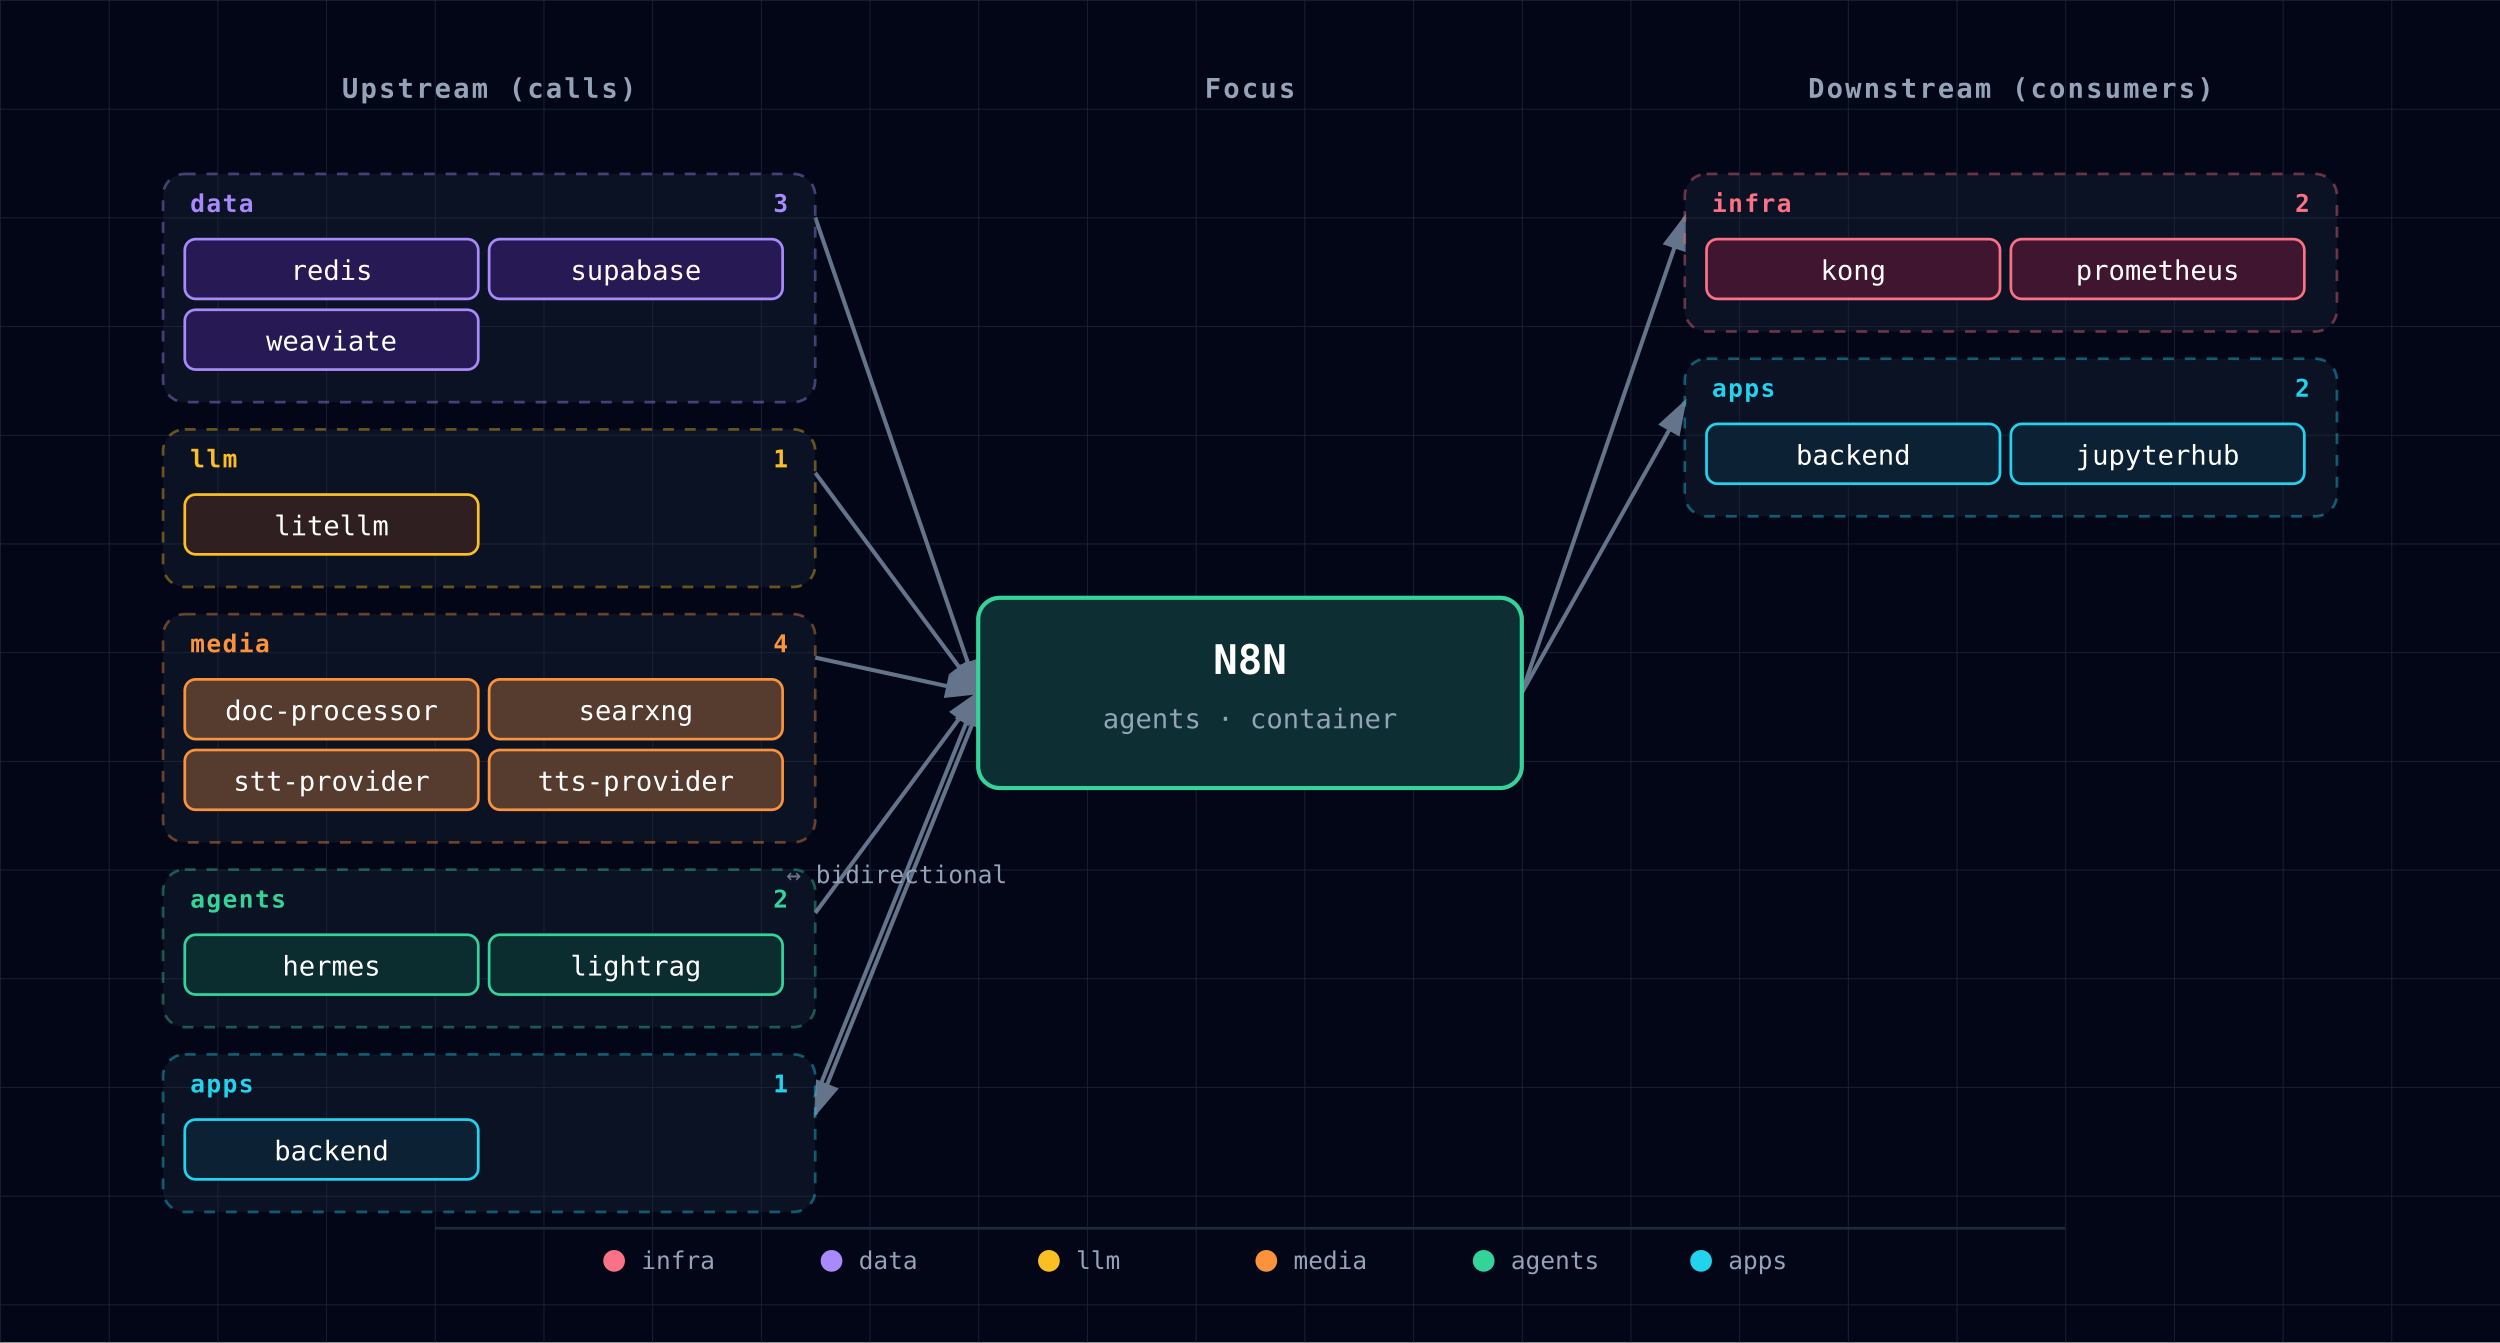
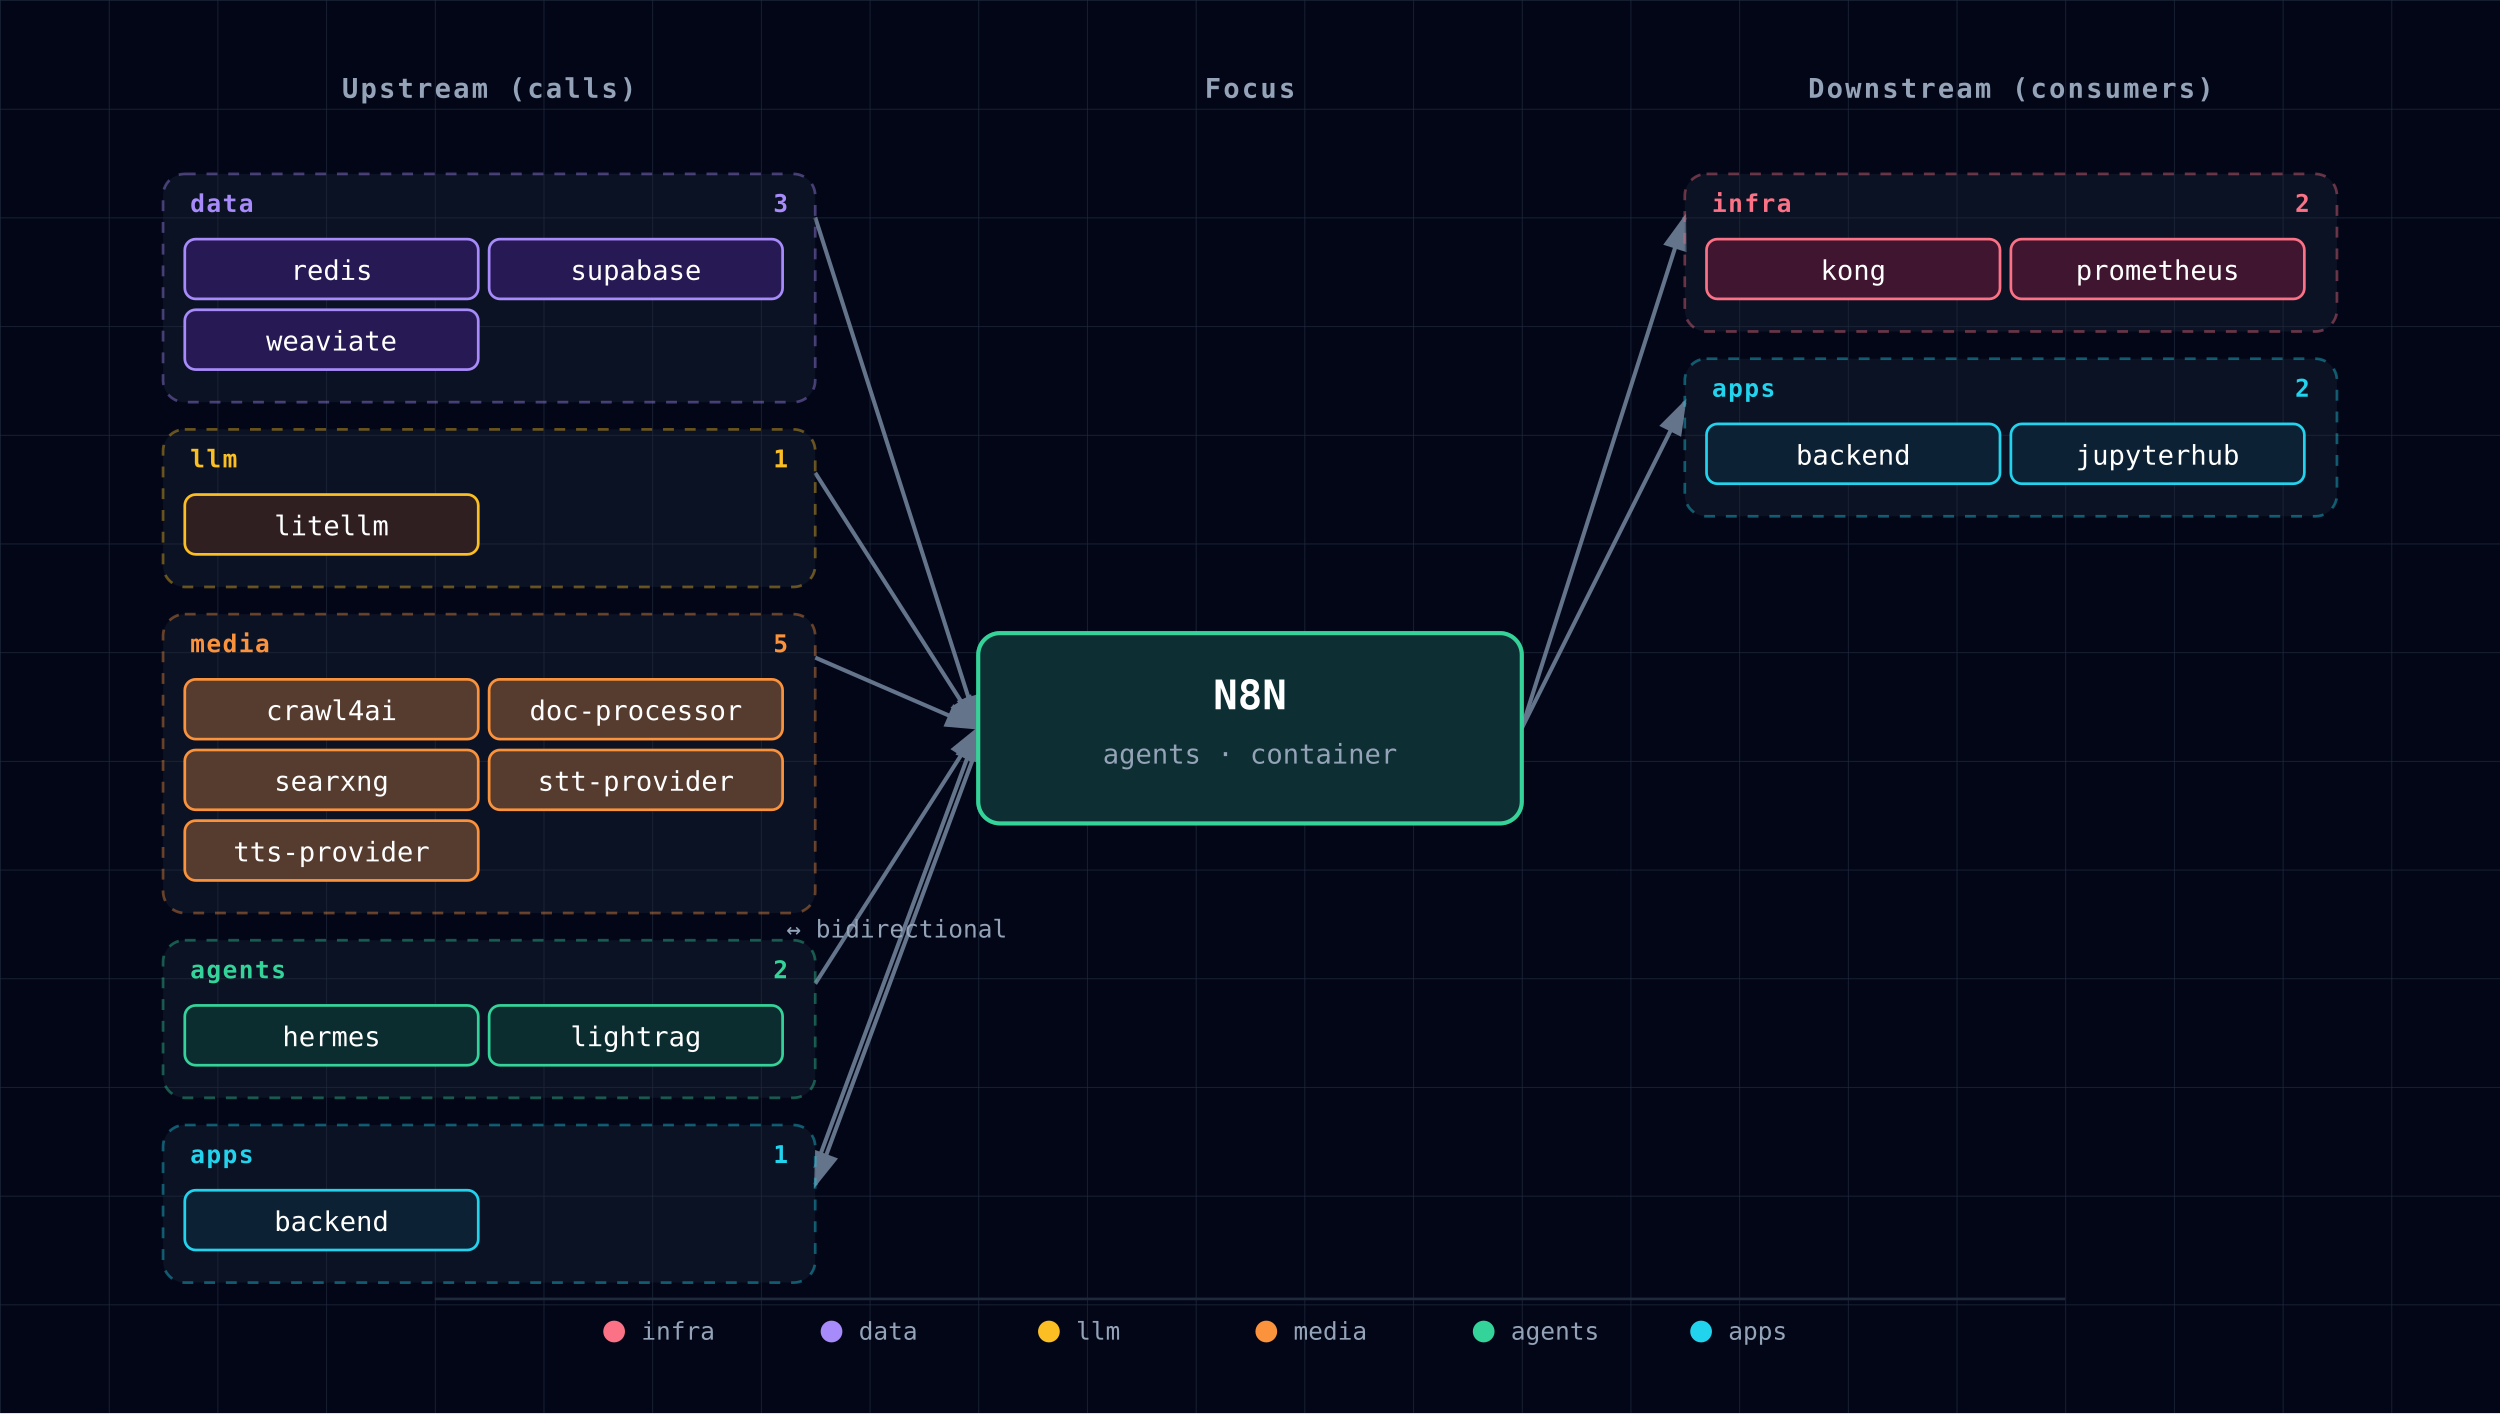
- <svg xmlns="http://www.w3.org/2000/svg" viewBox="0 0 920 494" font-family="'JetBrains Mono', 'Fira Code', Menlo, Consolas, monospace">
+ <svg xmlns="http://www.w3.org/2000/svg" viewBox="0 0 920 520" font-family="'JetBrains Mono', 'Fira Code', Menlo, Consolas, monospace">
  <defs>
    <pattern id="grid" width="40" height="40" patternUnits="userSpaceOnUse">
      <path d="M 40 0 L 0 0 0 40" fill="none" stroke="#1e293b" stroke-width="0.5" />
    </pattern>
    <marker id="arrowhead" markerWidth="9" markerHeight="6" refX="8" refY="3" orient="auto">
      <polygon points="0 0, 9 3, 0 6" fill="#64748b" />
    </marker>
    <filter id="focus-glow" x="-50%" y="-50%" width="200%" height="200%">
      <feGaussianBlur in="SourceAlpha" stdDeviation="6" />
      <feFlood flood-color="#34d399" flood-opacity="0.6" />
      <feComposite in2="SourceAlpha" operator="in" />
      <feMerge>
        <feMergeNode />
        <feMergeNode in="SourceGraphic" />
      </feMerge>
    </filter>
  </defs>
-   <rect width="920" height="494" fill="#020617" />
-   <rect width="920" height="494" fill="url(#grid)" />
+   <rect width="920" height="520" fill="#020617" />
+   <rect width="920" height="520" fill="url(#grid)" />
  <text x="180" y="36" fill="#94a3b8" font-size="10" font-weight="600" text-anchor="middle" letter-spacing="0.08em">Upstream (calls)</text>
  <text x="460" y="36" fill="#94a3b8" font-size="10" font-weight="600" text-anchor="middle" letter-spacing="0.08em">Focus</text>
  <text x="740" y="36" fill="#94a3b8" font-size="10" font-weight="600" text-anchor="middle" letter-spacing="0.08em">Downstream (consumers)</text>
-   <line x1="300" y1="80" x2="360" y2="255" stroke="#64748b" stroke-width="1.5" marker-end="url(#arrowhead)" />
-   <line x1="300" y1="174" x2="360" y2="255" stroke="#64748b" stroke-width="1.5" marker-end="url(#arrowhead)" />
-   <line x1="300" y1="242" x2="360" y2="255" stroke="#64748b" stroke-width="1.5" marker-end="url(#arrowhead)" />
-   <line x1="300" y1="336" x2="360" y2="255" stroke="#64748b" stroke-width="1.5" marker-end="url(#arrowhead)" />
-   <line x1="300" y1="404" x2="360" y2="255" stroke="#64748b" stroke-width="1.5" marker-end="url(#arrowhead)" />
-   <line x1="360" y1="261" x2="300" y2="410" stroke="#64748b" stroke-width="1.5" marker-end="url(#arrowhead)" />
-   <text x="330" y="325" fill="#94a3b8" font-size="9" text-anchor="middle">↔ bidirectional</text>
-   <line x1="560" y1="255" x2="620" y2="80" stroke="#64748b" stroke-width="1.5" marker-end="url(#arrowhead)" />
-   <line x1="560" y1="255" x2="620" y2="148" stroke="#64748b" stroke-width="1.5" marker-end="url(#arrowhead)" />
+   <line x1="300" y1="80" x2="360" y2="268" stroke="#64748b" stroke-width="1.5" marker-end="url(#arrowhead)" />
+   <line x1="300" y1="174" x2="360" y2="268" stroke="#64748b" stroke-width="1.5" marker-end="url(#arrowhead)" />
+   <line x1="300" y1="242" x2="360" y2="268" stroke="#64748b" stroke-width="1.5" marker-end="url(#arrowhead)" />
+   <line x1="300" y1="362" x2="360" y2="268" stroke="#64748b" stroke-width="1.5" marker-end="url(#arrowhead)" />
+   <line x1="300" y1="430" x2="360" y2="268" stroke="#64748b" stroke-width="1.5" marker-end="url(#arrowhead)" />
+   <line x1="360" y1="274" x2="300" y2="436" stroke="#64748b" stroke-width="1.5" marker-end="url(#arrowhead)" />
+   <text x="330" y="345" fill="#94a3b8" font-size="9" text-anchor="middle">↔ bidirectional</text>
+   <line x1="560" y1="268" x2="620" y2="80" stroke="#64748b" stroke-width="1.5" marker-end="url(#arrowhead)" />
+   <line x1="560" y1="268" x2="620" y2="148" stroke="#64748b" stroke-width="1.5" marker-end="url(#arrowhead)" />
  <g>
    <g class="cluster">
      <rect x="60" y="64" width="240" height="84" rx="8" fill="rgba(30,41,59,0.35)" stroke="#a78bfa" stroke-width="1" stroke-dasharray="4,4" stroke-opacity="0.4" />
      <text x="70" y="78" fill="#a78bfa" font-size="9" font-weight="700" text-anchor="start" style="letter-spacing:0.06em;text-transform:uppercase;">data</text>
      <text x="290" y="78" fill="#a78bfa" font-size="9" font-weight="600" text-anchor="end">3</text>
    </g>
    <g>
      <rect x="68" y="88" width="108" height="22" rx="4" fill="#0f172a" />
      <rect x="68" y="88" width="108" height="22" rx="4" fill="rgba(76, 29, 149, 0.4)" stroke="#a78bfa" stroke-width="1" />
      <text x="122" y="103" fill="white" font-size="10" text-anchor="middle">redis</text>
    </g>
    <g>
      <rect x="180" y="88" width="108" height="22" rx="4" fill="#0f172a" />
      <rect x="180" y="88" width="108" height="22" rx="4" fill="rgba(76, 29, 149, 0.4)" stroke="#a78bfa" stroke-width="1" />
      <text x="234" y="103" fill="white" font-size="10" text-anchor="middle">supabase</text>
    </g>
    <g>
      <rect x="68" y="114" width="108" height="22" rx="4" fill="#0f172a" />
      <rect x="68" y="114" width="108" height="22" rx="4" fill="rgba(76, 29, 149, 0.4)" stroke="#a78bfa" stroke-width="1" />
      <text x="122" y="129" fill="white" font-size="10" text-anchor="middle">weaviate</text>
    </g>
    <g class="cluster">
      <rect x="60" y="158" width="240" height="58" rx="8" fill="rgba(30,41,59,0.35)" stroke="#fbbf24" stroke-width="1" stroke-dasharray="4,4" stroke-opacity="0.4" />
      <text x="70" y="172" fill="#fbbf24" font-size="9" font-weight="700" text-anchor="start" style="letter-spacing:0.06em;text-transform:uppercase;">llm</text>
      <text x="290" y="172" fill="#fbbf24" font-size="9" font-weight="600" text-anchor="end">1</text>
    </g>
    <g>
      <rect x="68" y="182" width="108" height="22" rx="4" fill="#0f172a" />
      <rect x="68" y="182" width="108" height="22" rx="4" fill="rgba(120, 53, 15, 0.3)" stroke="#fbbf24" stroke-width="1" />
      <text x="122" y="197" fill="white" font-size="10" text-anchor="middle">litellm</text>
    </g>
    <g class="cluster">
-       <rect x="60" y="226" width="240" height="84" rx="8" fill="rgba(30,41,59,0.35)" stroke="#fb923c" stroke-width="1" stroke-dasharray="4,4" stroke-opacity="0.4" />
+       <rect x="60" y="226" width="240" height="110" rx="8" fill="rgba(30,41,59,0.35)" stroke="#fb923c" stroke-width="1" stroke-dasharray="4,4" stroke-opacity="0.4" />
      <text x="70" y="240" fill="#fb923c" font-size="9" font-weight="700" text-anchor="start" style="letter-spacing:0.06em;text-transform:uppercase;">media</text>
-       <text x="290" y="240" fill="#fb923c" font-size="9" font-weight="600" text-anchor="end">4</text>
+       <text x="290" y="240" fill="#fb923c" font-size="9" font-weight="600" text-anchor="end">5</text>
    </g>
    <g>
      <rect x="68" y="250" width="108" height="22" rx="4" fill="#0f172a" />
      <rect x="68" y="250" width="108" height="22" rx="4" fill="rgba(251, 146, 60, 0.3)" stroke="#fb923c" stroke-width="1" />
-       <text x="122" y="265" fill="white" font-size="10" text-anchor="middle">doc-processor</text>
+       <text x="122" y="265" fill="white" font-size="10" text-anchor="middle">crawl4ai</text>
    </g>
    <g>
      <rect x="180" y="250" width="108" height="22" rx="4" fill="#0f172a" />
      <rect x="180" y="250" width="108" height="22" rx="4" fill="rgba(251, 146, 60, 0.3)" stroke="#fb923c" stroke-width="1" />
-       <text x="234" y="265" fill="white" font-size="10" text-anchor="middle">searxng</text>
+       <text x="234" y="265" fill="white" font-size="10" text-anchor="middle">doc-processor</text>
    </g>
    <g>
      <rect x="68" y="276" width="108" height="22" rx="4" fill="#0f172a" />
      <rect x="68" y="276" width="108" height="22" rx="4" fill="rgba(251, 146, 60, 0.3)" stroke="#fb923c" stroke-width="1" />
-       <text x="122" y="291" fill="white" font-size="10" text-anchor="middle">stt-provider</text>
+       <text x="122" y="291" fill="white" font-size="10" text-anchor="middle">searxng</text>
    </g>
    <g>
      <rect x="180" y="276" width="108" height="22" rx="4" fill="#0f172a" />
      <rect x="180" y="276" width="108" height="22" rx="4" fill="rgba(251, 146, 60, 0.3)" stroke="#fb923c" stroke-width="1" />
-       <text x="234" y="291" fill="white" font-size="10" text-anchor="middle">tts-provider</text>
+       <text x="234" y="291" fill="white" font-size="10" text-anchor="middle">stt-provider</text>
+     </g>
+     <g>
+       <rect x="68" y="302" width="108" height="22" rx="4" fill="#0f172a" />
+       <rect x="68" y="302" width="108" height="22" rx="4" fill="rgba(251, 146, 60, 0.3)" stroke="#fb923c" stroke-width="1" />
+       <text x="122" y="317" fill="white" font-size="10" text-anchor="middle">tts-provider</text>
    </g>
    <g class="cluster">
-       <rect x="60" y="320" width="240" height="58" rx="8" fill="rgba(30,41,59,0.35)" stroke="#34d399" stroke-width="1" stroke-dasharray="4,4" stroke-opacity="0.4" />
-       <text x="70" y="334" fill="#34d399" font-size="9" font-weight="700" text-anchor="start" style="letter-spacing:0.06em;text-transform:uppercase;">agents</text>
-       <text x="290" y="334" fill="#34d399" font-size="9" font-weight="600" text-anchor="end">2</text>
+       <rect x="60" y="346" width="240" height="58" rx="8" fill="rgba(30,41,59,0.35)" stroke="#34d399" stroke-width="1" stroke-dasharray="4,4" stroke-opacity="0.4" />
+       <text x="70" y="360" fill="#34d399" font-size="9" font-weight="700" text-anchor="start" style="letter-spacing:0.06em;text-transform:uppercase;">agents</text>
+       <text x="290" y="360" fill="#34d399" font-size="9" font-weight="600" text-anchor="end">2</text>
    </g>
    <g>
-       <rect x="68" y="344" width="108" height="22" rx="4" fill="#0f172a" />
-       <rect x="68" y="344" width="108" height="22" rx="4" fill="rgba(6, 78, 59, 0.4)" stroke="#34d399" stroke-width="1" />
-       <text x="122" y="359" fill="white" font-size="10" text-anchor="middle">hermes</text>
+       <rect x="68" y="370" width="108" height="22" rx="4" fill="#0f172a" />
+       <rect x="68" y="370" width="108" height="22" rx="4" fill="rgba(6, 78, 59, 0.4)" stroke="#34d399" stroke-width="1" />
+       <text x="122" y="385" fill="white" font-size="10" text-anchor="middle">hermes</text>
    </g>
    <g>
-       <rect x="180" y="344" width="108" height="22" rx="4" fill="#0f172a" />
-       <rect x="180" y="344" width="108" height="22" rx="4" fill="rgba(6, 78, 59, 0.4)" stroke="#34d399" stroke-width="1" />
-       <text x="234" y="359" fill="white" font-size="10" text-anchor="middle">lightrag</text>
+       <rect x="180" y="370" width="108" height="22" rx="4" fill="#0f172a" />
+       <rect x="180" y="370" width="108" height="22" rx="4" fill="rgba(6, 78, 59, 0.4)" stroke="#34d399" stroke-width="1" />
+       <text x="234" y="385" fill="white" font-size="10" text-anchor="middle">lightrag</text>
    </g>
    <g class="cluster">
-       <rect x="60" y="388" width="240" height="58" rx="8" fill="rgba(30,41,59,0.35)" stroke="#22d3ee" stroke-width="1" stroke-dasharray="4,4" stroke-opacity="0.4" />
-       <text x="70" y="402" fill="#22d3ee" font-size="9" font-weight="700" text-anchor="start" style="letter-spacing:0.06em;text-transform:uppercase;">apps</text>
-       <text x="290" y="402" fill="#22d3ee" font-size="9" font-weight="600" text-anchor="end">1</text>
+       <rect x="60" y="414" width="240" height="58" rx="8" fill="rgba(30,41,59,0.35)" stroke="#22d3ee" stroke-width="1" stroke-dasharray="4,4" stroke-opacity="0.4" />
+       <text x="70" y="428" fill="#22d3ee" font-size="9" font-weight="700" text-anchor="start" style="letter-spacing:0.06em;text-transform:uppercase;">apps</text>
+       <text x="290" y="428" fill="#22d3ee" font-size="9" font-weight="600" text-anchor="end">1</text>
    </g>
    <g>
-       <rect x="68" y="412" width="108" height="22" rx="4" fill="#0f172a" />
-       <rect x="68" y="412" width="108" height="22" rx="4" fill="rgba(8, 51, 68, 0.4)" stroke="#22d3ee" stroke-width="1" />
-       <text x="122" y="427" fill="white" font-size="10" text-anchor="middle">backend</text>
+       <rect x="68" y="438" width="108" height="22" rx="4" fill="#0f172a" />
+       <rect x="68" y="438" width="108" height="22" rx="4" fill="rgba(8, 51, 68, 0.4)" stroke="#22d3ee" stroke-width="1" />
+       <text x="122" y="453" fill="white" font-size="10" text-anchor="middle">backend</text>
    </g>
  </g>
  <g>
    <g class="cluster">
      <rect x="620" y="64" width="240" height="58" rx="8" fill="rgba(30,41,59,0.35)" stroke="#fb7185" stroke-width="1" stroke-dasharray="4,4" stroke-opacity="0.4" />
      <text x="630" y="78" fill="#fb7185" font-size="9" font-weight="700" text-anchor="start" style="letter-spacing:0.06em;text-transform:uppercase;">infra</text>
      <text x="850" y="78" fill="#fb7185" font-size="9" font-weight="600" text-anchor="end">2</text>
    </g>
    <g>
      <rect x="628" y="88" width="108" height="22" rx="4" fill="#0f172a" />
      <rect x="628" y="88" width="108" height="22" rx="4" fill="rgba(136, 19, 55, 0.4)" stroke="#fb7185" stroke-width="1" />
      <text x="682" y="103" fill="white" font-size="10" text-anchor="middle">kong</text>
    </g>
    <g>
      <rect x="740" y="88" width="108" height="22" rx="4" fill="#0f172a" />
      <rect x="740" y="88" width="108" height="22" rx="4" fill="rgba(136, 19, 55, 0.4)" stroke="#fb7185" stroke-width="1" />
      <text x="794" y="103" fill="white" font-size="10" text-anchor="middle">prometheus</text>
    </g>
    <g class="cluster">
      <rect x="620" y="132" width="240" height="58" rx="8" fill="rgba(30,41,59,0.35)" stroke="#22d3ee" stroke-width="1" stroke-dasharray="4,4" stroke-opacity="0.4" />
      <text x="630" y="146" fill="#22d3ee" font-size="9" font-weight="700" text-anchor="start" style="letter-spacing:0.06em;text-transform:uppercase;">apps</text>
      <text x="850" y="146" fill="#22d3ee" font-size="9" font-weight="600" text-anchor="end">2</text>
    </g>
    <g>
      <rect x="628" y="156" width="108" height="22" rx="4" fill="#0f172a" />
      <rect x="628" y="156" width="108" height="22" rx="4" fill="rgba(8, 51, 68, 0.4)" stroke="#22d3ee" stroke-width="1" />
      <text x="682" y="171" fill="white" font-size="10" text-anchor="middle">backend</text>
    </g>
    <g>
      <rect x="740" y="156" width="108" height="22" rx="4" fill="#0f172a" />
      <rect x="740" y="156" width="108" height="22" rx="4" fill="rgba(8, 51, 68, 0.4)" stroke="#22d3ee" stroke-width="1" />
      <text x="794" y="171" fill="white" font-size="10" text-anchor="middle">jupyterhub</text>
    </g>
  </g>
  <g class="focus" filter="url(#focus-glow)">
-     <rect x="360" y="220" width="200" height="70" rx="8" fill="#0f172a" />
-     <rect x="360" y="220" width="200" height="70" rx="8" fill="rgba(6, 78, 59, 0.4)" stroke="#34d399" stroke-width="1.5" />
-     <text x="460" y="248" fill="white" font-size="15" font-weight="700" text-anchor="middle">N8N</text>
-     <text x="460" y="268" fill="#94a3b8" font-size="10" text-anchor="middle">agents · container</text>
+     <rect x="360" y="233" width="200" height="70" rx="8" fill="#0f172a" />
+     <rect x="360" y="233" width="200" height="70" rx="8" fill="rgba(6, 78, 59, 0.4)" stroke="#34d399" stroke-width="1.5" />
+     <text x="460" y="261" fill="white" font-size="15" font-weight="700" text-anchor="middle">N8N</text>
+     <text x="460" y="281" fill="#94a3b8" font-size="10" text-anchor="middle">agents · container</text>
  </g>
  <g class="legend">
-     <line x1="160" y1="452" x2="760" y2="452" stroke="#1e293b" stroke-width="1" />
-     <circle cx="226" cy="464" r="4" fill="#fb7185" />
-     <text x="236" y="467" fill="#94a3b8" font-size="9" font-weight="400" text-anchor="start">infra</text>
-     <circle cx="306" cy="464" r="4" fill="#a78bfa" />
-     <text x="316" y="467" fill="#94a3b8" font-size="9" font-weight="400" text-anchor="start">data</text>
-     <circle cx="386" cy="464" r="4" fill="#fbbf24" />
-     <text x="396" y="467" fill="#94a3b8" font-size="9" font-weight="400" text-anchor="start">llm</text>
-     <circle cx="466" cy="464" r="4" fill="#fb923c" />
-     <text x="476" y="467" fill="#94a3b8" font-size="9" font-weight="400" text-anchor="start">media</text>
-     <circle cx="546" cy="464" r="4" fill="#34d399" />
-     <text x="556" y="467" fill="#94a3b8" font-size="9" font-weight="400" text-anchor="start">agents</text>
-     <circle cx="626" cy="464" r="4" fill="#22d3ee" />
-     <text x="636" y="467" fill="#94a3b8" font-size="9" font-weight="400" text-anchor="start">apps</text>
+     <line x1="160" y1="478" x2="760" y2="478" stroke="#1e293b" stroke-width="1" />
+     <circle cx="226" cy="490" r="4" fill="#fb7185" />
+     <text x="236" y="493" fill="#94a3b8" font-size="9" font-weight="400" text-anchor="start">infra</text>
+     <circle cx="306" cy="490" r="4" fill="#a78bfa" />
+     <text x="316" y="493" fill="#94a3b8" font-size="9" font-weight="400" text-anchor="start">data</text>
+     <circle cx="386" cy="490" r="4" fill="#fbbf24" />
+     <text x="396" y="493" fill="#94a3b8" font-size="9" font-weight="400" text-anchor="start">llm</text>
+     <circle cx="466" cy="490" r="4" fill="#fb923c" />
+     <text x="476" y="493" fill="#94a3b8" font-size="9" font-weight="400" text-anchor="start">media</text>
+     <circle cx="546" cy="490" r="4" fill="#34d399" />
+     <text x="556" y="493" fill="#94a3b8" font-size="9" font-weight="400" text-anchor="start">agents</text>
+     <circle cx="626" cy="490" r="4" fill="#22d3ee" />
+     <text x="636" y="493" fill="#94a3b8" font-size="9" font-weight="400" text-anchor="start">apps</text>
  </g>
</svg>
